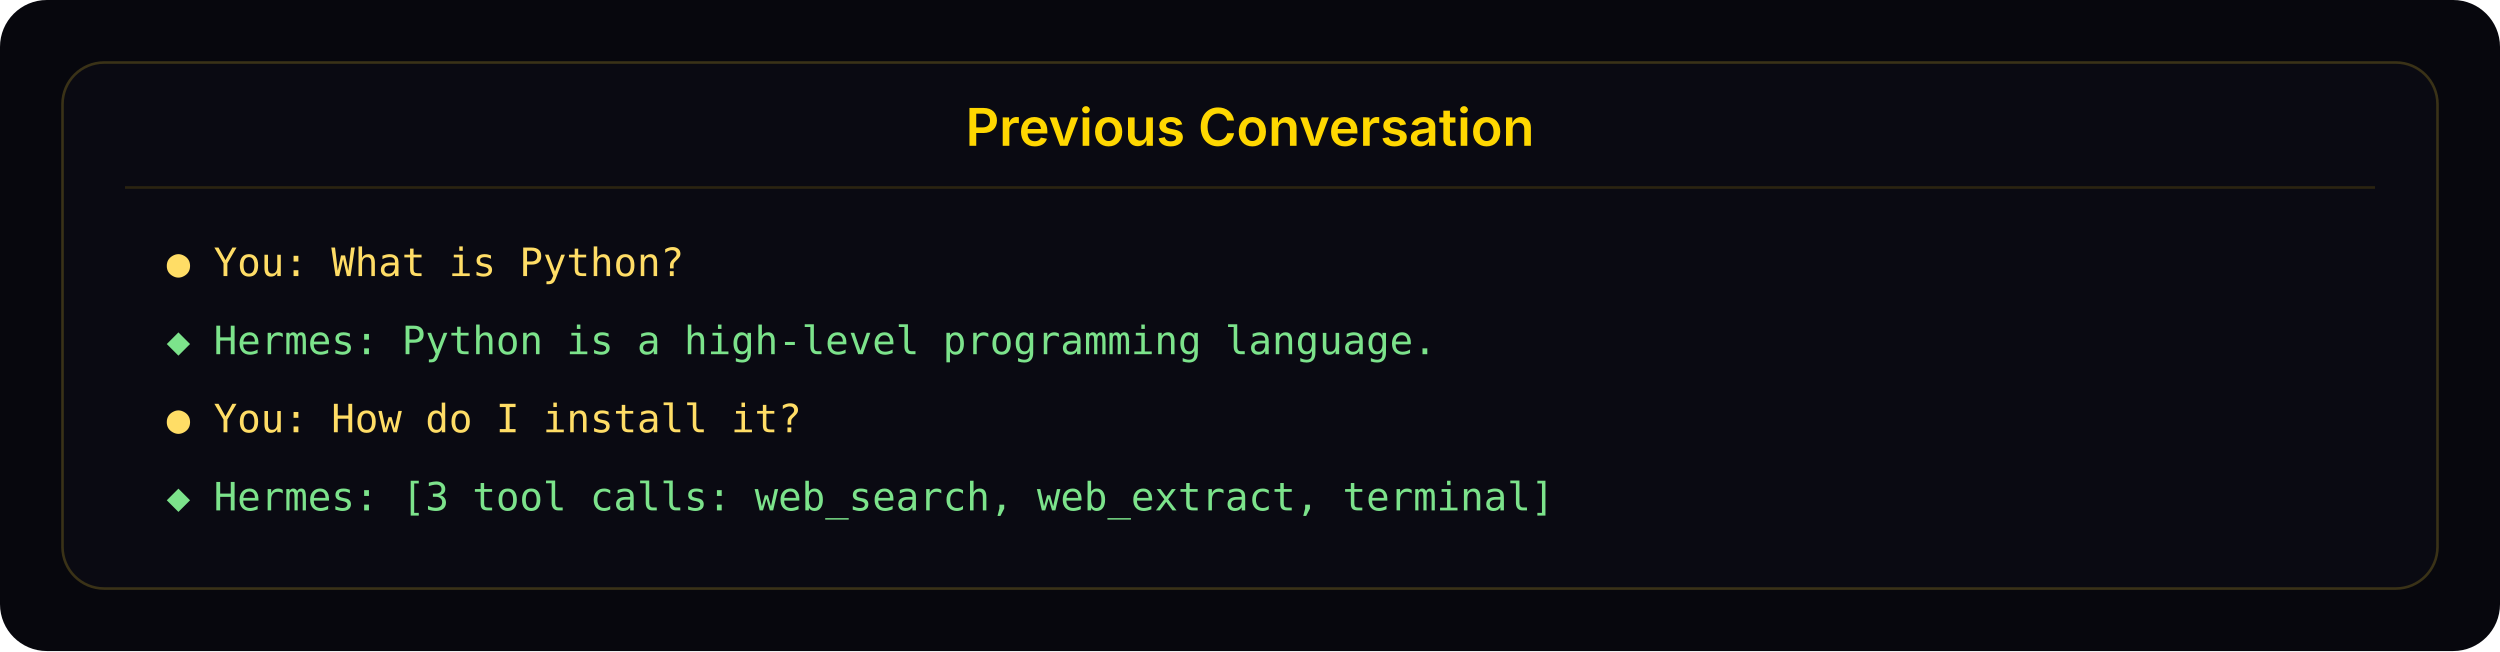
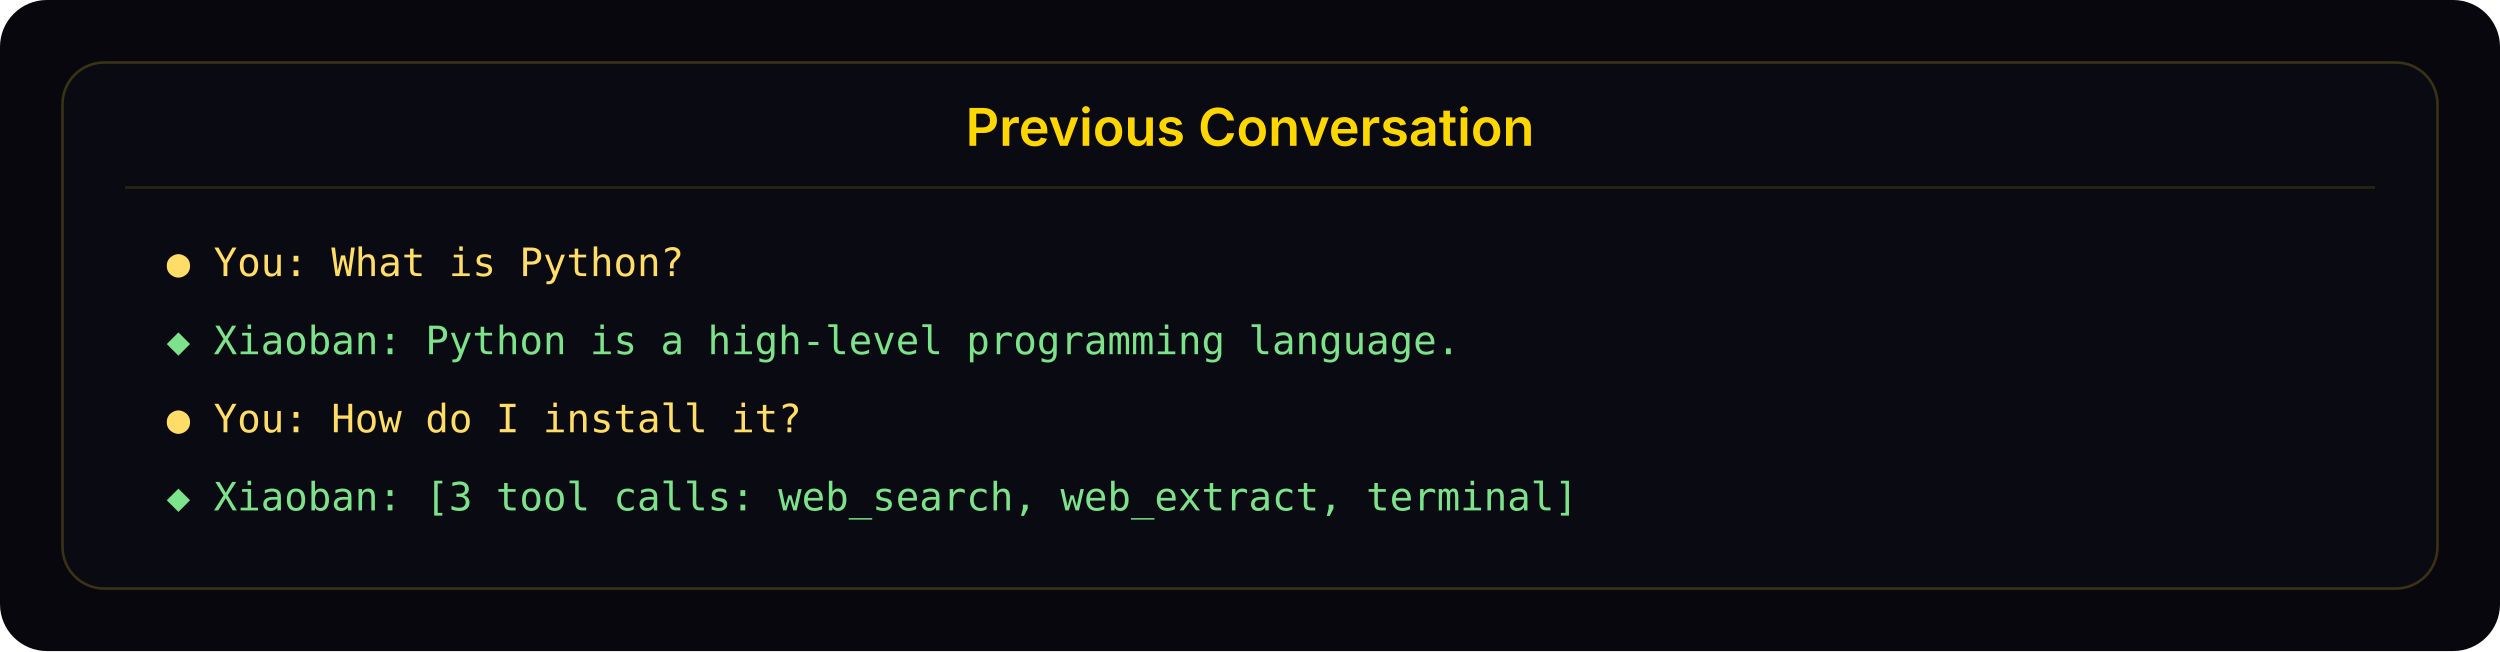
<svg xmlns="http://www.w3.org/2000/svg" width="960" height="250" viewBox="0 0 960 250" role="img" aria-labelledby="title desc">
  <rect width="960" height="250" rx="18" fill="#07070d" />
  <rect x="24" y="24" width="912" height="202" rx="16" fill="#0a0a12" stroke="#3a3217" />
  <text x="480" y="56" text-anchor="middle" fill="#ffd700" font-family="Inter, sans-serif" font-size="20" font-weight="600">Previous Conversation</text>
  <line x1="48" y1="72" x2="912" y2="72" stroke="#2b2410" />
  <text x="64" y="106" fill="#ffdd66" font-family="JetBrains Mono, monospace" font-size="15">● You: What is Python?</text>
-   <text x="64" y="136" fill="#7ce38b" font-family="JetBrains Mono, monospace" font-size="15">◆ Hermes: Python is a high-level programming language.</text>
+   <text x="64" y="136" fill="#7ce38b" font-family="JetBrains Mono, monospace" font-size="15">◆ Xiaoban: Python is a high-level programming language.</text>
  <text x="64" y="166" fill="#ffdd66" font-family="JetBrains Mono, monospace" font-size="15">● You: How do I install it?</text>
-   <text x="64" y="196" fill="#7ce38b" font-family="JetBrains Mono, monospace" font-size="15">◆ Hermes: [3 tool calls: web_search, web_extract, terminal]</text>
+   <text x="64" y="196" fill="#7ce38b" font-family="JetBrains Mono, monospace" font-size="15">◆ Xiaoban: [3 tool calls: web_search, web_extract, terminal]</text>
</svg>
